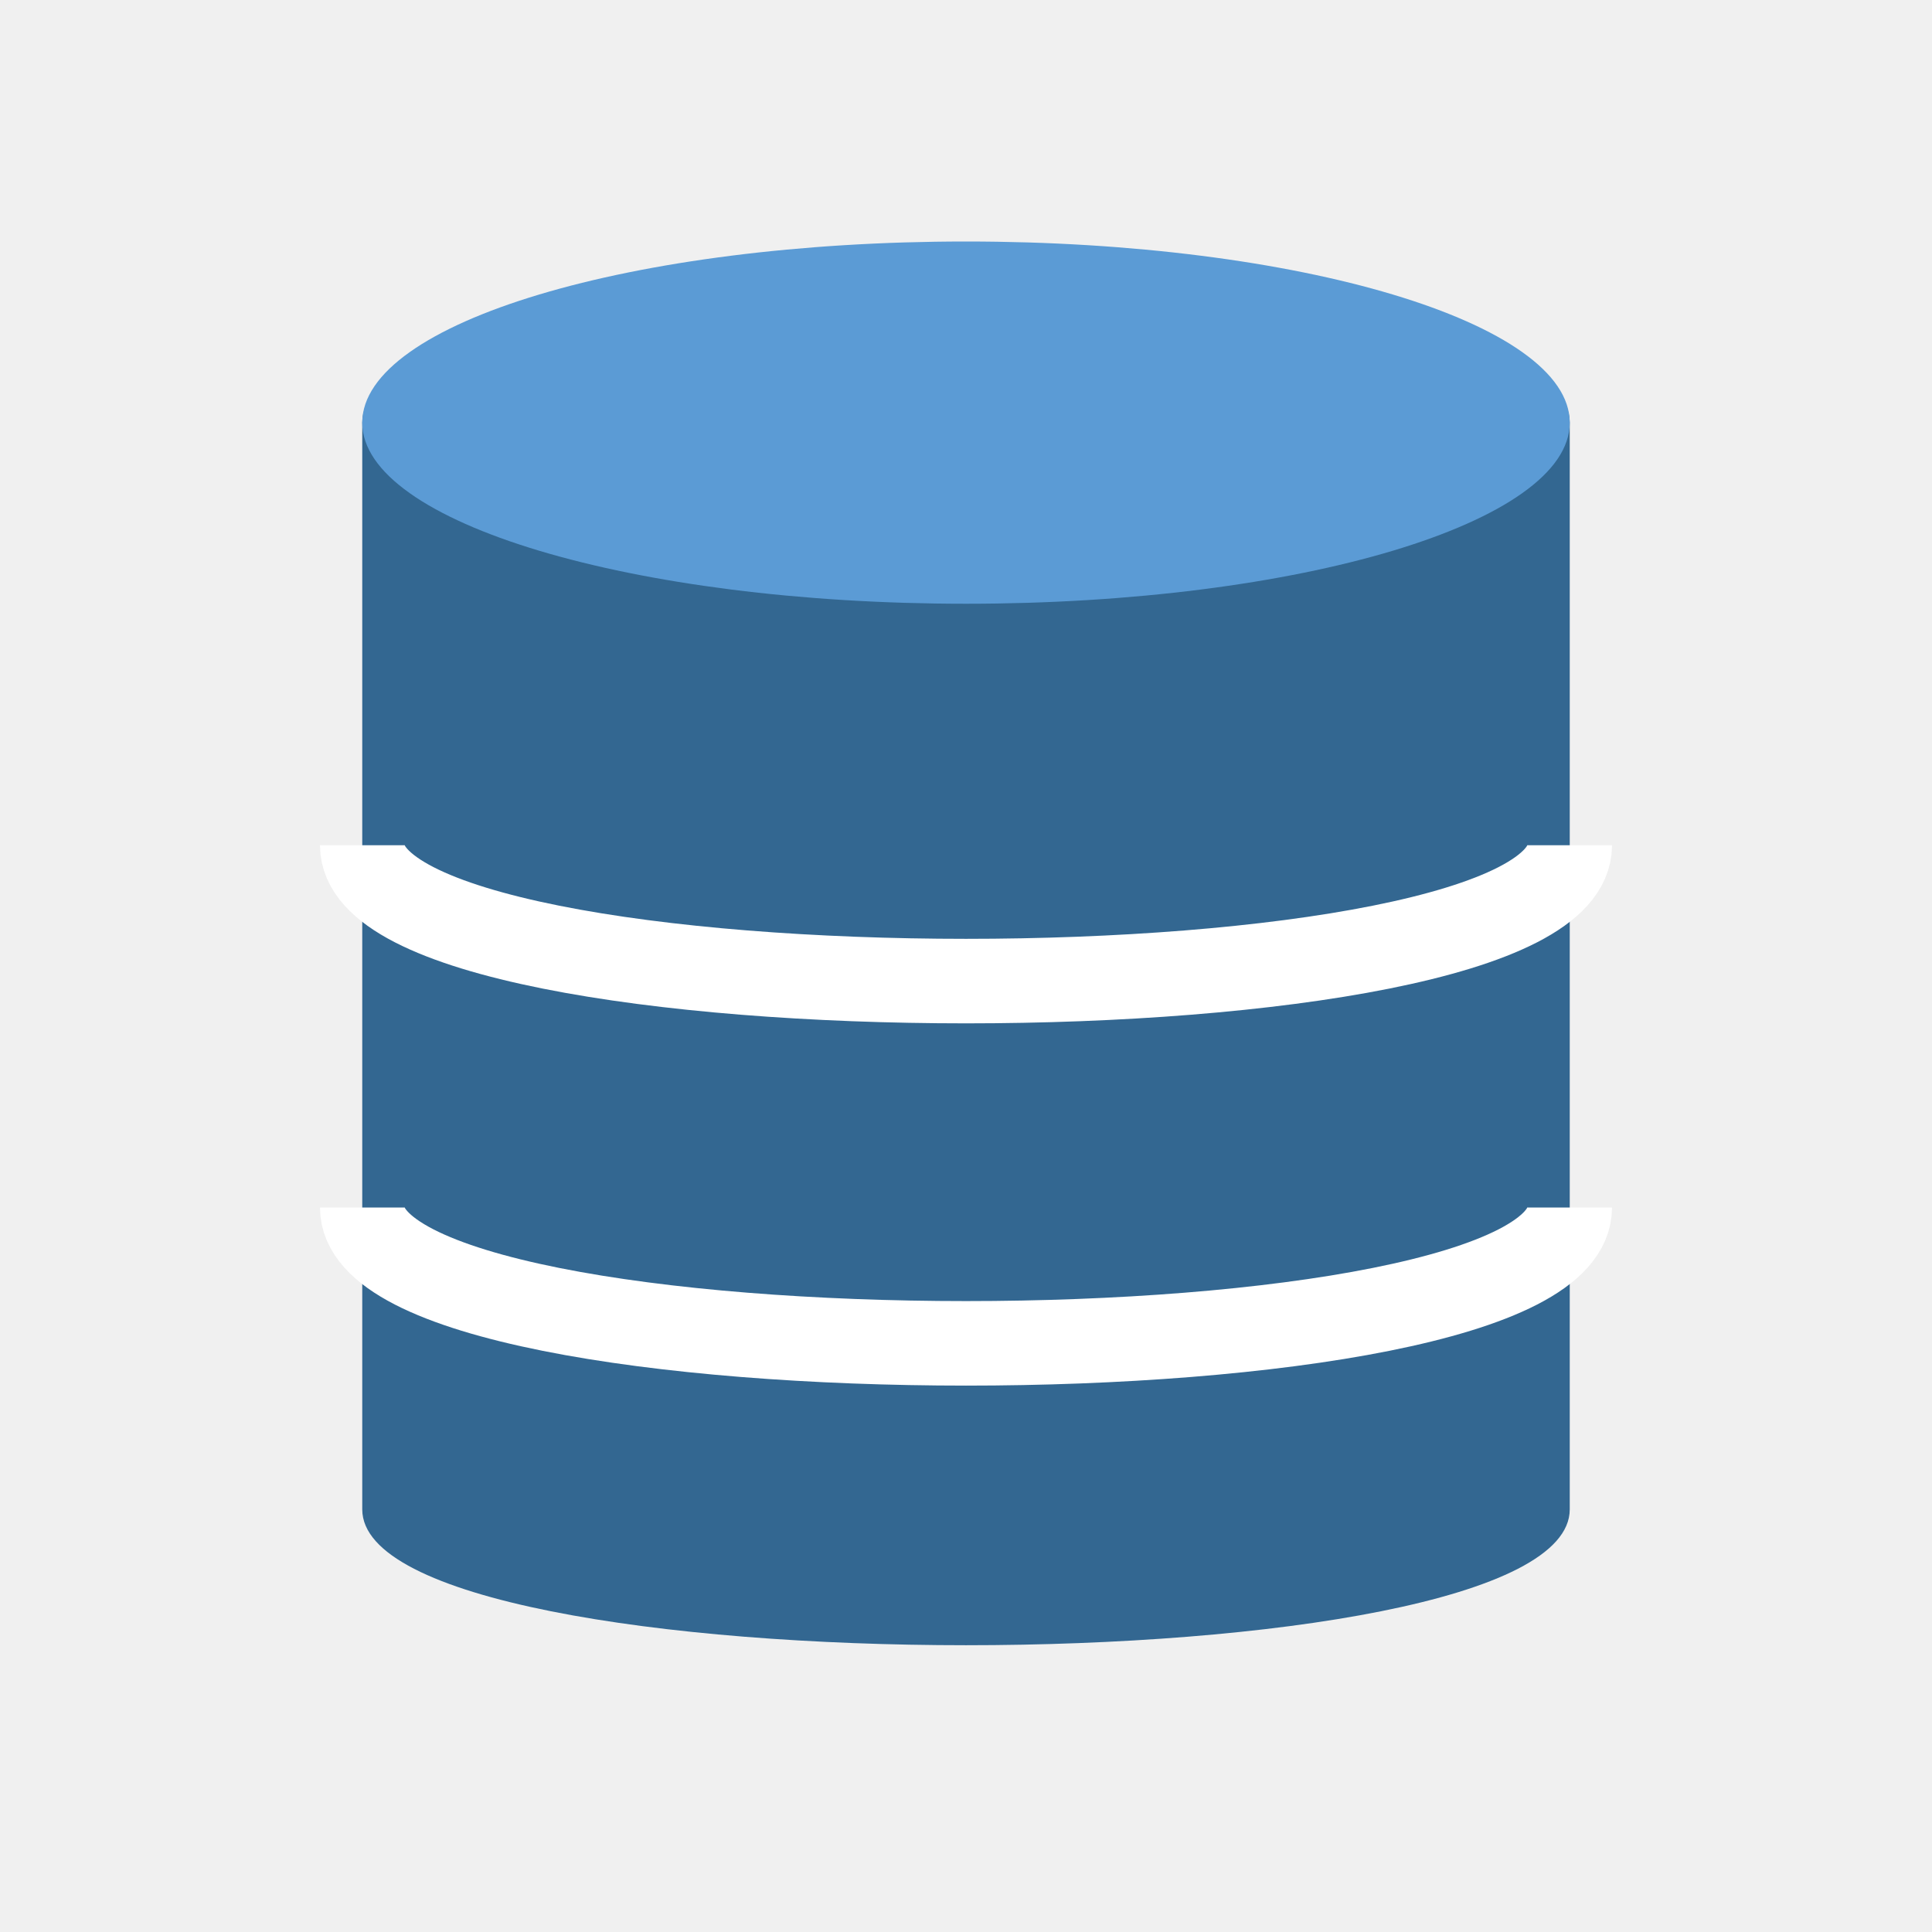
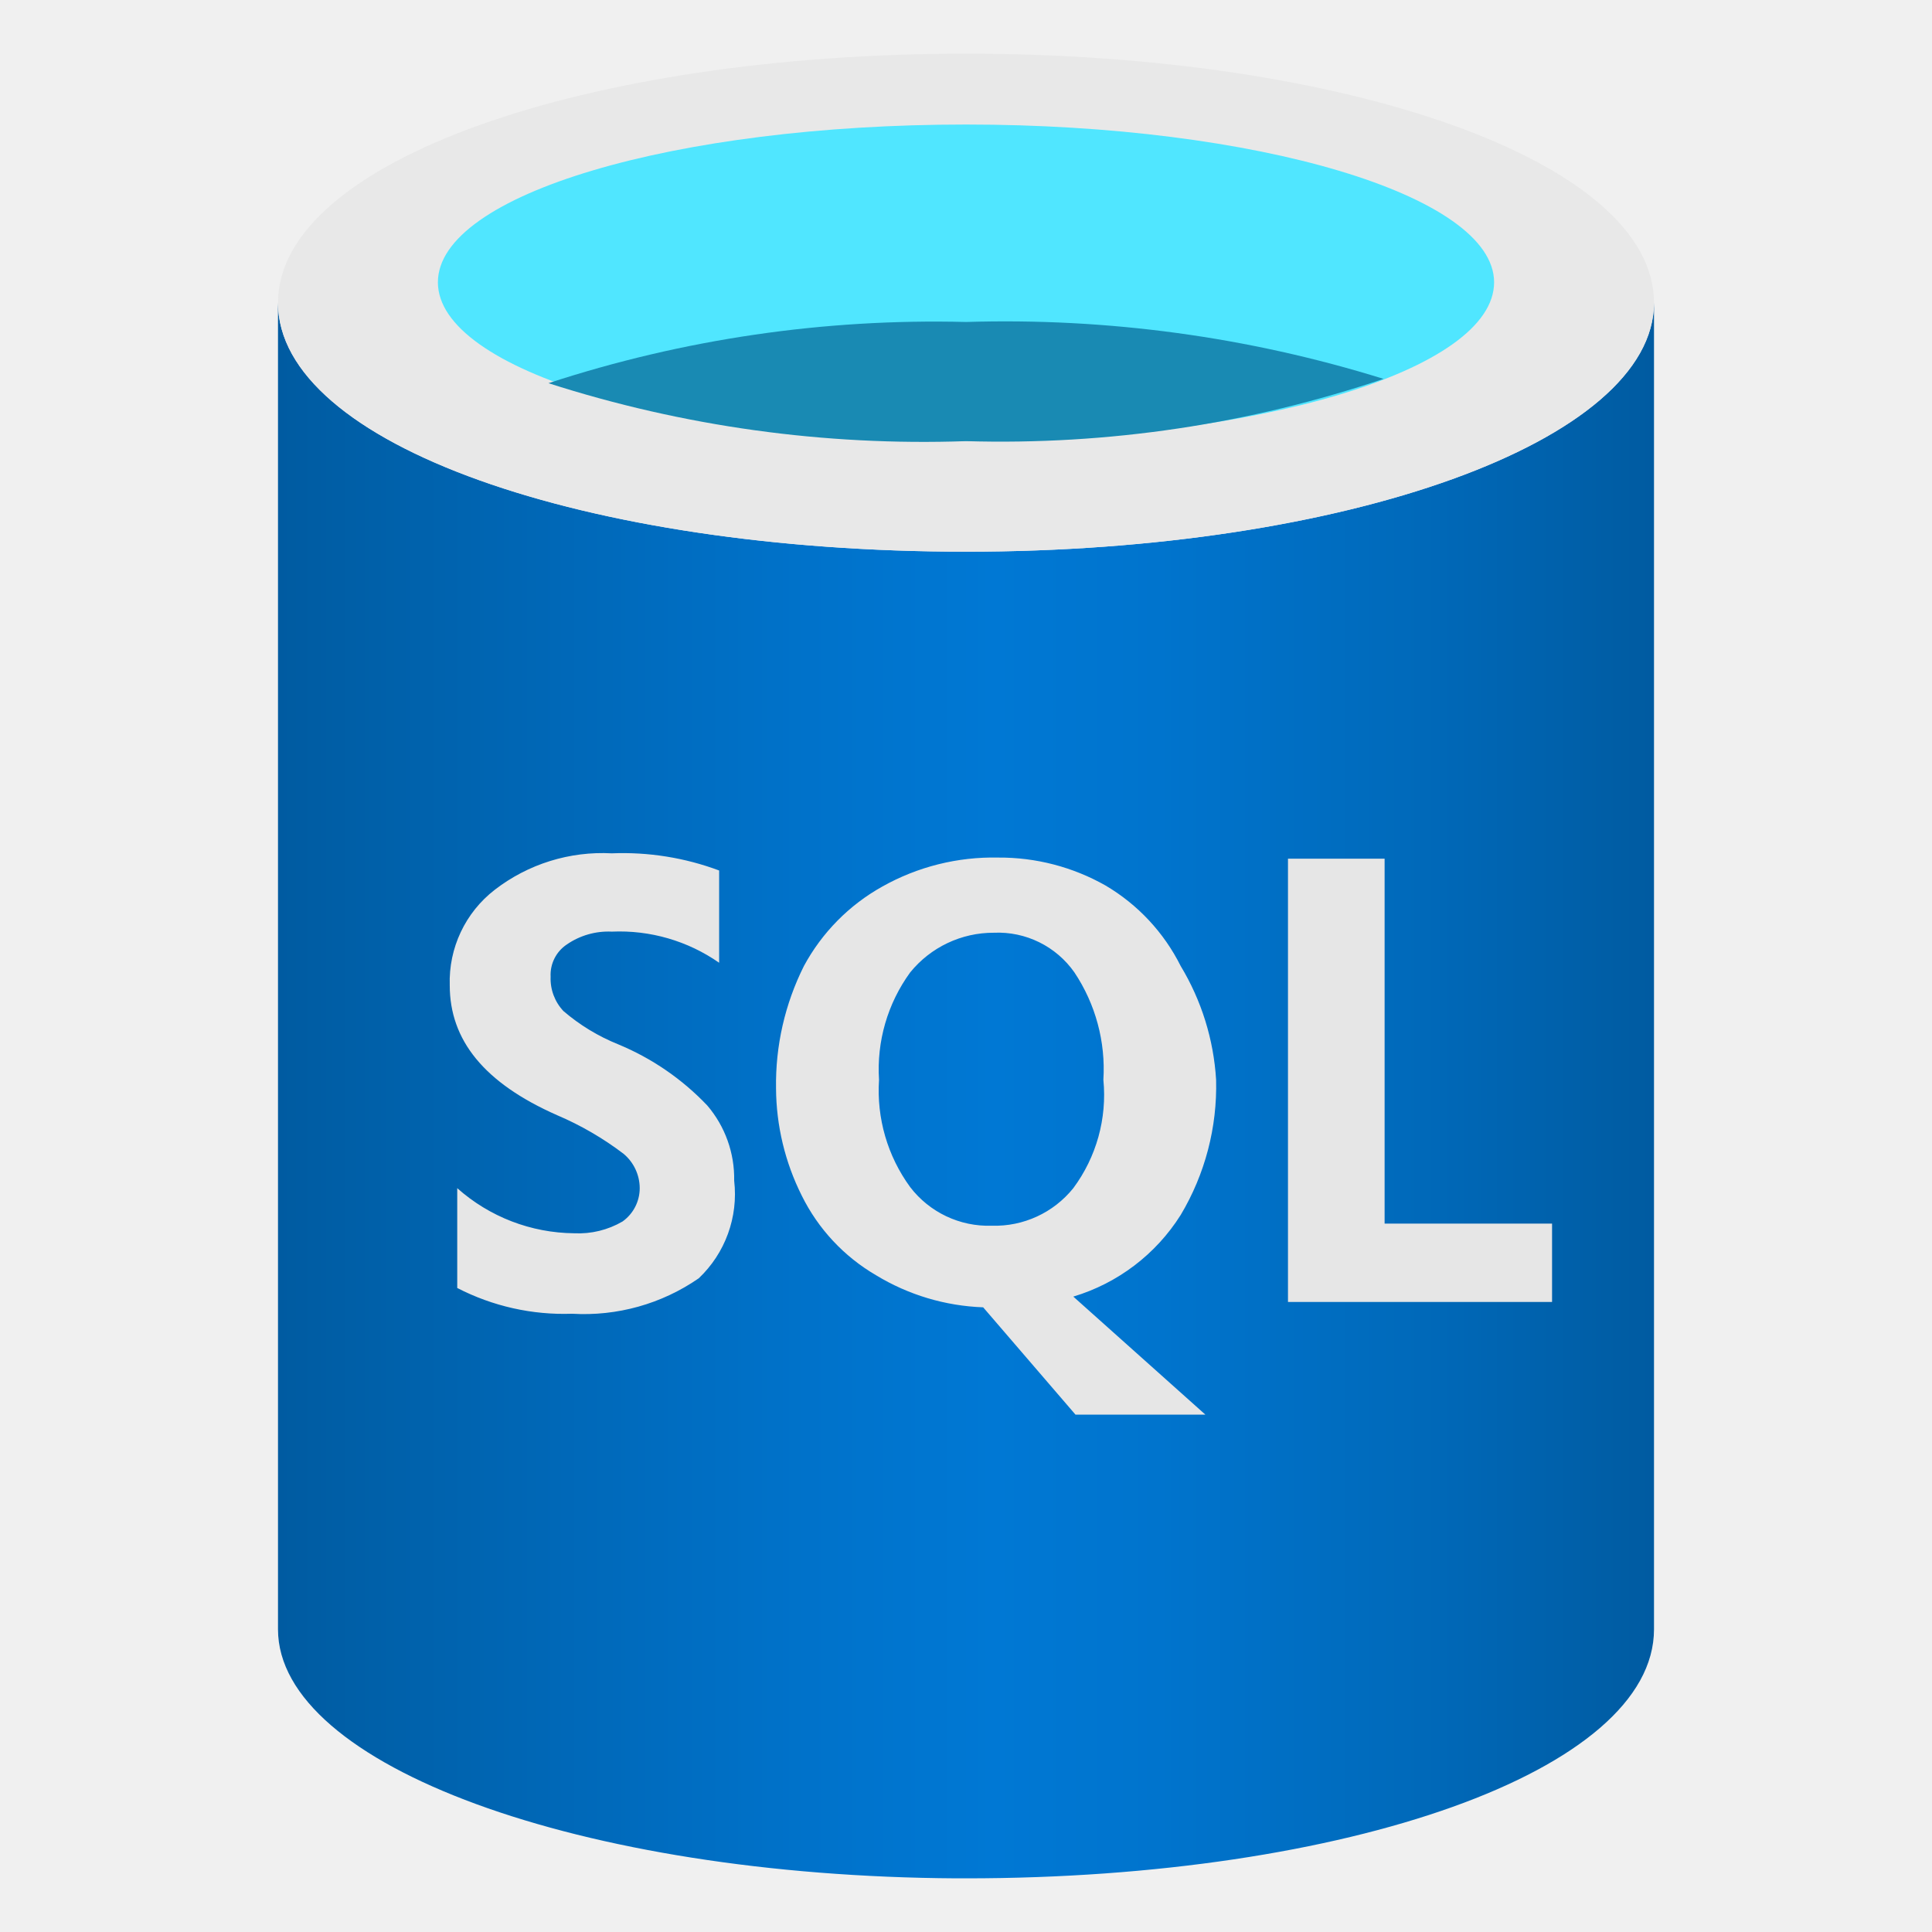
- <svg xmlns="http://www.w3.org/2000/svg" width="32" height="32" viewBox="0 0 32 32">
-   <path fill="#336791" d="M6 7C6 4 26 4 26 7V25C26 28 6 28 6 25Z" />
-   <ellipse cx="16" cy="7" rx="10" ry="3" fill="#5B9BD5" />
-   <path d="M6 14C6 17 26 17 26 14M6 20C6 23 26 23 26 20" fill="none" stroke="#fff" stroke-width="1.4" />
+ <svg xmlns="http://www.w3.org/2000/svg" width="32" height="32" viewBox="0 0 128 128">
+   <defs>
+     <radialGradient id="b" cx="9.36" cy="10.57" fx="9.36" fy="10.57" r="7.07" gradientTransform="matrix(73.03125 0 0 37.1875 29.797 56.535)">
+       <stop offset="0" style="stop-color:#f2f2f2;stop-opacity:1" />
+       <stop offset=".58" style="stop-color:#eee;stop-opacity:1" />
+       <stop offset="1" style="stop-color:#e6e6e6;stop-opacity:1" />
+     </radialGradient>
+     <linearGradient id="a" gradientUnits="userSpaceOnUse" x1="2.59" y1="10.16" x2="15.41" y2="10.16" gradientTransform="scale(7.11111)">
+       <stop offset="0" style="stop-color:#005ba1;stop-opacity:1" />
+       <stop offset=".07" style="stop-color:#0060a9;stop-opacity:1" />
+       <stop offset=".36" style="stop-color:#0071c8;stop-opacity:1" />
+       <stop offset=".52" style="stop-color:#0078d4;stop-opacity:1" />
+       <stop offset=".64" style="stop-color:#0074cd;stop-opacity:1" />
+       <stop offset=".82" style="stop-color:#006abb;stop-opacity:1" />
+       <stop offset="1" style="stop-color:#005ba1;stop-opacity:1" />
+     </linearGradient>
+   </defs>
+   <path fill="url(#a)" d="M64 36.55c-25.172 0-45.582-7.109-45.582-16.495v87.89c0 9.032 20.055 16.356 44.941 16.5H64c25.172 0 45.582-7.113 45.582-16.5v-87.89c0 9.172-20.41 16.496-45.582 16.496Z" />
+   <path fill="#e8e8e8" d="M109.582 20.055c0 9.172-20.41 16.496-45.582 16.496s-45.582-7.11-45.582-16.496c0-9.387 20.41-16.5 45.582-16.5s45.582 7.113 45.582 16.5" />
+   <path fill="#50e6ff" d="M98.988 18.703c0 5.832-15.718 10.524-34.988 10.524s-34.988-4.692-34.988-10.524C29.012 12.871 44.73 8.25 64 8.25s34.988 4.691 34.988 10.453" />
+   <path fill="#198ab3" d="M64 21.332a82.193 82.193 0 0 0-27.664 4.055A81.213 81.213 0 0 0 64 29.227a79.334 79.334 0 0 0 27.664-4.125A84.332 84.332 0 0 0 64 21.332Z" />
+   <path fill="url(#b)" d="M91.734 81.066V56.891h-6.402v29.367h17.496v-5.192ZM40.961 69.191a13.064 13.064 0 0 1-3.629-2.203 3.13 3.13 0 0 1-.852-2.277 2.418 2.418 0 0 1 1.067-2.133 4.847 4.847 0 0 1 2.988-.855 11.533 11.533 0 0 1 7.11 2.062v-6.113a18.236 18.236 0 0 0-7.11-1.137 11.67 11.67 0 0 0-7.754 2.414 7.68 7.68 0 0 0-2.984 6.332c0 3.625 2.273 6.469 7.11 8.602 1.57.668 3.05 1.527 4.41 2.562a2.982 2.982 0 0 1 1.066 2.274c0 .879-.426 1.699-1.137 2.207a5.786 5.786 0 0 1-3.203.781 11.801 11.801 0 0 1-7.75-2.988v6.613a15.411 15.411 0 0 0 7.61 1.707c2.98.176 5.933-.648 8.39-2.348a7.681 7.681 0 0 0 2.348-6.468 7.458 7.458 0 0 0-1.778-4.977 17.225 17.225 0 0 0-5.902-4.055Zm37.262 11.305a16.634 16.634 0 0 0 2.347-8.957A16.509 16.509 0 0 0 78.223 64a12.87 12.87 0 0 0-4.977-5.332 14.228 14.228 0 0 0-7.113-1.852 15.015 15.015 0 0 0-7.68 1.922A13.217 13.217 0 0 0 53.262 64a17.48 17.48 0 0 0-1.848 8.105 16.06 16.06 0 0 0 1.707 7.114 12.526 12.526 0 0 0 4.906 5.261 14.679 14.679 0 0 0 7.11 2.133l6.117 7.11h8.605l-8.75-7.82a12.736 12.736 0 0 0 7.114-5.407Zm-7.114-1.777a6.673 6.673 0 0 1-5.402 2.488 6.538 6.538 0 0 1-5.406-2.559 10.842 10.842 0 0 1-2.063-7.109 10.903 10.903 0 0 1 2.063-7.113 7.104 7.104 0 0 1 5.547-2.63 6.181 6.181 0 0 1 5.336 2.63 11.533 11.533 0 0 1 1.918 7.113 10.353 10.353 0 0 1-1.993 7.18Z" />
</svg>
